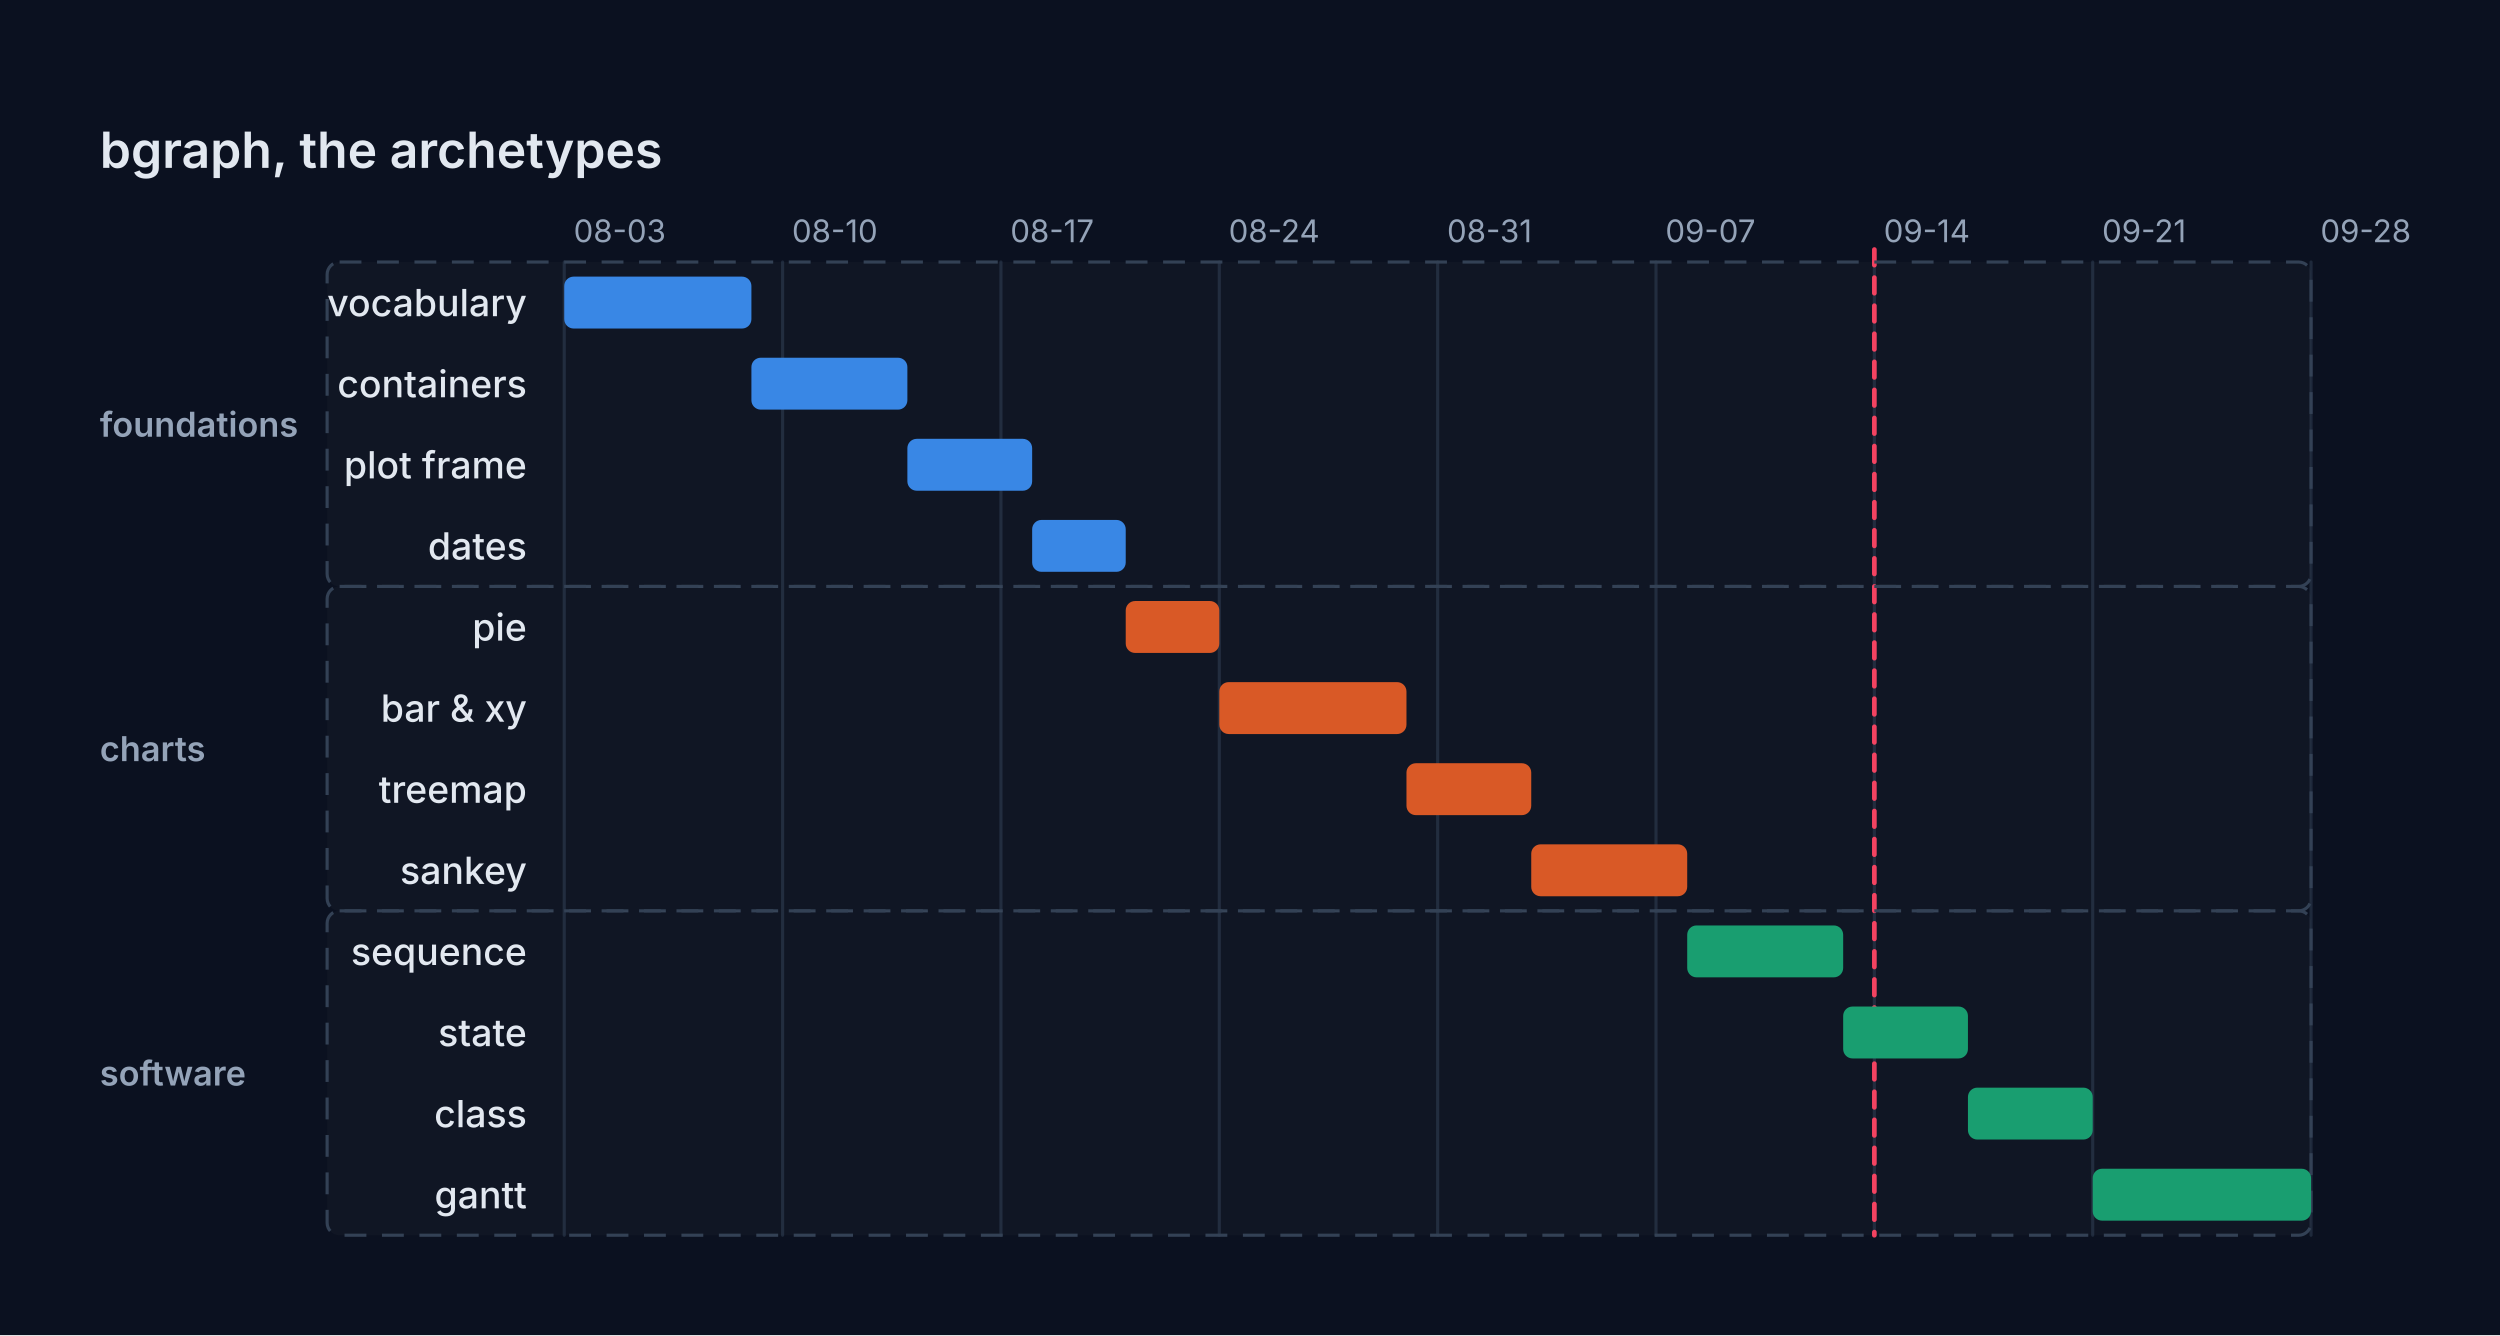
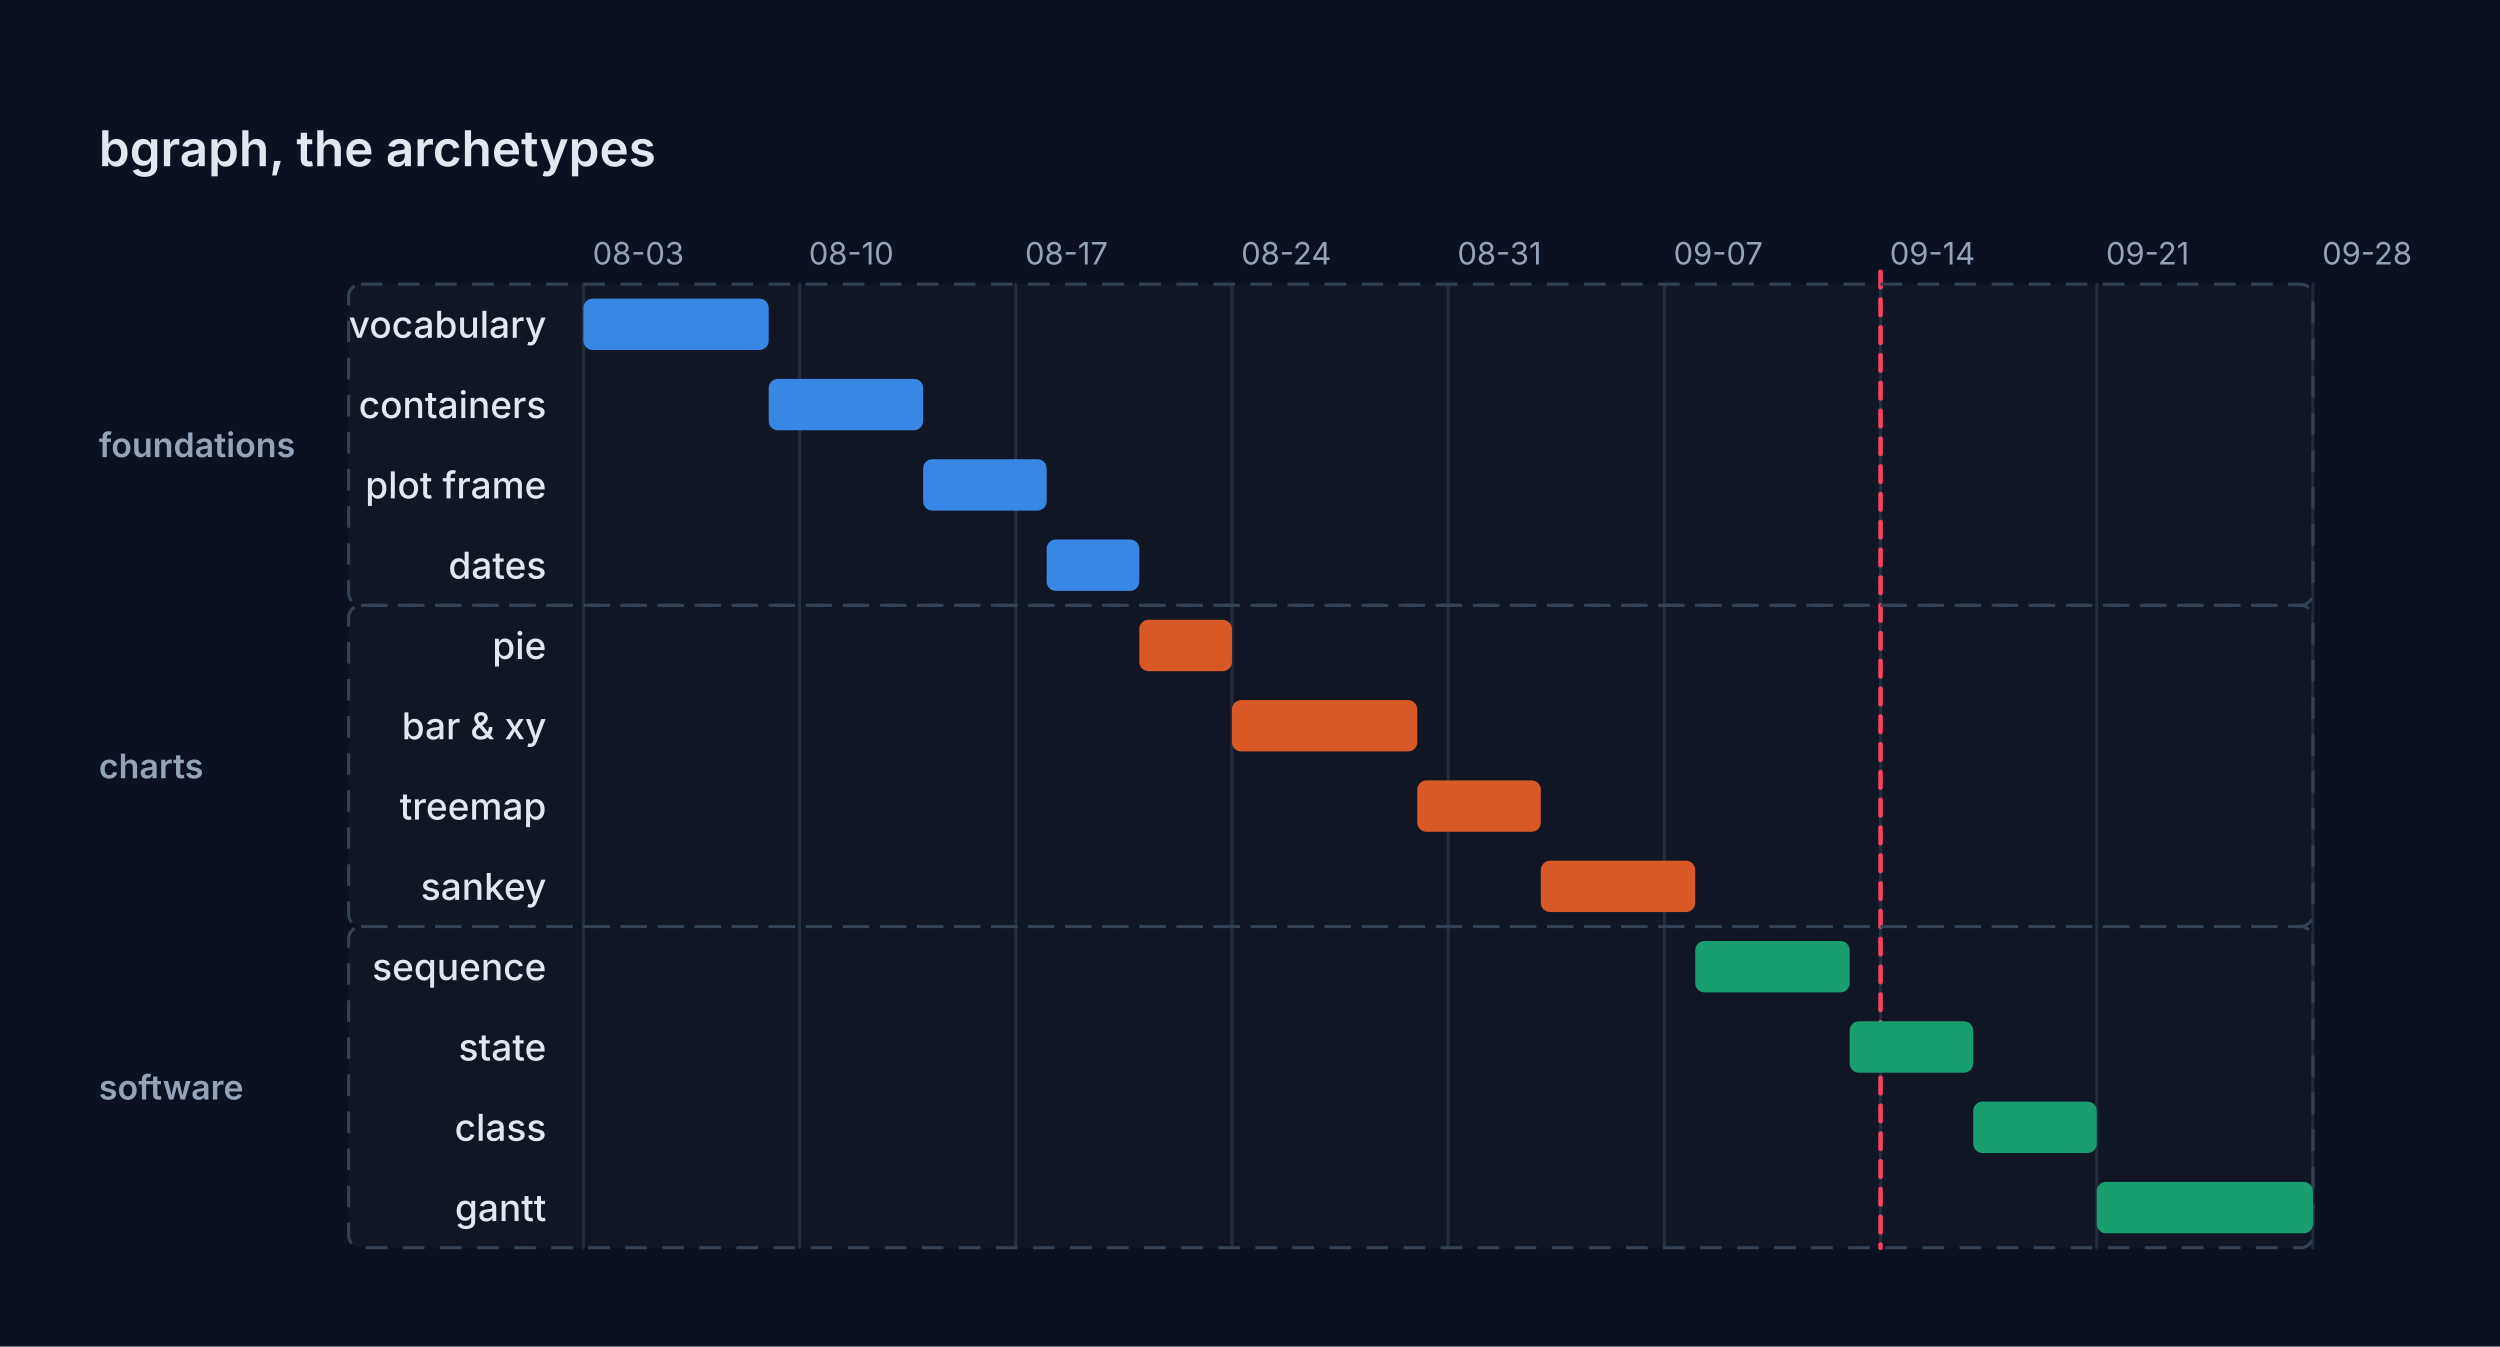
- <svg xmlns="http://www.w3.org/2000/svg" width="801.46" height="428" viewBox="0 0 801.46 428">
-   <rect x="0" y="0" width="801.46" height="428" fill="#0b1120" />
+ <svg xmlns="http://www.w3.org/2000/svg" width="809.46" height="436" viewBox="0 0 809.46 436">
+   <rect x="0" y="0" width="809.46" height="436" fill="#0b1120" />
  <g transform="translate(32,32)">
-     <line x1="148.89" y1="52" x2="148.89" y2="364" stroke="#1e293b" stroke-width="1" stroke-linecap="round" />
-     <line x1="218.89" y1="52" x2="218.89" y2="364" stroke="#1e293b" stroke-width="1" stroke-linecap="round" />
-     <line x1="288.89" y1="52" x2="288.89" y2="364" stroke="#1e293b" stroke-width="1" stroke-linecap="round" />
-     <line x1="358.89" y1="52" x2="358.89" y2="364" stroke="#1e293b" stroke-width="1" stroke-linecap="round" />
-     <line x1="428.89" y1="52" x2="428.89" y2="364" stroke="#1e293b" stroke-width="1" stroke-linecap="round" />
-     <line x1="498.89" y1="52" x2="498.89" y2="364" stroke="#1e293b" stroke-width="1" stroke-linecap="round" />
-     <line x1="568.89" y1="52" x2="568.89" y2="364" stroke="#1e293b" stroke-width="1" stroke-linecap="round" />
-     <line x1="638.89" y1="52" x2="638.89" y2="364" stroke="#1e293b" stroke-width="1" stroke-linecap="round" />
-     <line x1="708.89" y1="52" x2="708.89" y2="364" stroke="#1e293b" stroke-width="1" stroke-linecap="round" />
-     <line x1="568.89" y1="48" x2="568.89" y2="364" stroke="#f43f5e" stroke-width="1.5" stroke-linecap="round" stroke-dasharray="5 4" />
-     <rect x="72.87" y="52" width="636.02" height="104" rx="4" fill="#ffffff" fill-opacity="0.02" stroke="#334155" stroke-width="1" stroke-dasharray="7 5" />
-     <rect x="72.87" y="156" width="636.02" height="104" rx="4" fill="#ffffff" fill-opacity="0.02" stroke="#334155" stroke-width="1" stroke-dasharray="7 5" />
-     <rect x="72.87" y="260" width="636.02" height="104" rx="4" fill="#ffffff" fill-opacity="0.02" stroke="#334155" stroke-width="1" stroke-dasharray="7 5" />
-     <rect x="148.89" y="56.68" width="60" height="16.64" rx="3" fill="#3987e5" stroke="none" stroke-width="0" />
-     <rect x="208.89" y="82.68" width="50" height="16.64" rx="3" fill="#3987e5" stroke="none" stroke-width="0" />
-     <rect x="258.89" y="108.68" width="40" height="16.64" rx="3" fill="#3987e5" stroke="none" stroke-width="0" />
-     <rect x="298.89" y="134.68" width="30" height="16.64" rx="3" fill="#3987e5" stroke="none" stroke-width="0" />
-     <rect x="328.89" y="160.68" width="30" height="16.64" rx="3" fill="#d95926" stroke="none" stroke-width="0" />
-     <rect x="358.89" y="186.68" width="60" height="16.64" rx="3" fill="#d95926" stroke="none" stroke-width="0" />
-     <rect x="418.89" y="212.68" width="40" height="16.64" rx="3" fill="#d95926" stroke="none" stroke-width="0" />
-     <rect x="458.89" y="238.68" width="50" height="16.64" rx="3" fill="#d95926" stroke="none" stroke-width="0" />
-     <rect x="508.89" y="264.68" width="50" height="16.64" rx="3" fill="#199e70" stroke="none" stroke-width="0" />
-     <rect x="558.89" y="290.68" width="40" height="16.64" rx="3" fill="#199e70" stroke="none" stroke-width="0" />
-     <rect x="598.89" y="316.68" width="40" height="16.64" rx="3" fill="#199e70" stroke="none" stroke-width="0" />
-     <rect x="638.89" y="342.68" width="70" height="16.64" rx="3" fill="#199e70" stroke="none" stroke-width="0" />
+     <line x1="156.89" y1="60" x2="156.89" y2="372" stroke="#1e293b" stroke-width="1" stroke-linecap="round" />
+     <line x1="226.89" y1="60" x2="226.89" y2="372" stroke="#1e293b" stroke-width="1" stroke-linecap="round" />
+     <line x1="296.89" y1="60" x2="296.89" y2="372" stroke="#1e293b" stroke-width="1" stroke-linecap="round" />
+     <line x1="366.89" y1="60" x2="366.89" y2="372" stroke="#1e293b" stroke-width="1" stroke-linecap="round" />
+     <line x1="436.89" y1="60" x2="436.89" y2="372" stroke="#1e293b" stroke-width="1" stroke-linecap="round" />
+     <line x1="506.89" y1="60" x2="506.89" y2="372" stroke="#1e293b" stroke-width="1" stroke-linecap="round" />
+     <line x1="576.89" y1="60" x2="576.89" y2="372" stroke="#1e293b" stroke-width="1" stroke-linecap="round" />
+     <line x1="646.89" y1="60" x2="646.89" y2="372" stroke="#1e293b" stroke-width="1" stroke-linecap="round" />
+     <line x1="716.89" y1="60" x2="716.89" y2="372" stroke="#1e293b" stroke-width="1" stroke-linecap="round" />
+     <line x1="576.89" y1="56" x2="576.89" y2="372" stroke="#f43f5e" stroke-width="1.5" stroke-linecap="round" stroke-dasharray="5 4" />
+     <rect x="80.87" y="60" width="636.02" height="104" rx="4" fill="#ffffff" fill-opacity="0.02" stroke="#334155" stroke-width="1" stroke-dasharray="7 5" />
+     <rect x="80.87" y="164" width="636.02" height="104" rx="4" fill="#ffffff" fill-opacity="0.02" stroke="#334155" stroke-width="1" stroke-dasharray="7 5" />
+     <rect x="80.87" y="268" width="636.02" height="104" rx="4" fill="#ffffff" fill-opacity="0.02" stroke="#334155" stroke-width="1" stroke-dasharray="7 5" />
+     <rect x="156.89" y="64.68" width="60" height="16.64" rx="3" fill="#3987e5" stroke="none" stroke-width="0" />
+     <rect x="216.89" y="90.68" width="50" height="16.64" rx="3" fill="#3987e5" stroke="none" stroke-width="0" />
+     <rect x="266.89" y="116.68" width="40" height="16.64" rx="3" fill="#3987e5" stroke="none" stroke-width="0" />
+     <rect x="306.89" y="142.68" width="30" height="16.64" rx="3" fill="#3987e5" stroke="none" stroke-width="0" />
+     <rect x="336.89" y="168.68" width="30" height="16.64" rx="3" fill="#d95926" stroke="none" stroke-width="0" />
+     <rect x="366.89" y="194.68" width="60" height="16.64" rx="3" fill="#d95926" stroke="none" stroke-width="0" />
+     <rect x="426.89" y="220.68" width="40" height="16.64" rx="3" fill="#d95926" stroke="none" stroke-width="0" />
+     <rect x="466.89" y="246.68" width="50" height="16.64" rx="3" fill="#d95926" stroke="none" stroke-width="0" />
+     <rect x="516.89" y="272.68" width="50" height="16.64" rx="3" fill="#199e70" stroke="none" stroke-width="0" />
+     <rect x="566.89" y="298.68" width="40" height="16.64" rx="3" fill="#199e70" stroke="none" stroke-width="0" />
+     <rect x="606.89" y="324.68" width="40" height="16.64" rx="3" fill="#199e70" stroke="none" stroke-width="0" />
+     <rect x="646.89" y="350.68" width="70" height="16.64" rx="3" fill="#199e70" stroke="none" stroke-width="0" />
    <text x="0" y="16" text-anchor="start" dominant-baseline="central" font-family="Inter, ui-sans-serif, system-ui, sans-serif" font-size="16" font-weight="600" fill="#e2e8f0">bgraph, the archetypes</text>
-     <text x="151.89" y="42" text-anchor="start" dominant-baseline="central" font-family="Inter, ui-sans-serif, system-ui, sans-serif" font-size="10" font-weight="400" fill="#94a3b8">08-03</text>
-     <text x="221.89" y="42" text-anchor="start" dominant-baseline="central" font-family="Inter, ui-sans-serif, system-ui, sans-serif" font-size="10" font-weight="400" fill="#94a3b8">08-10</text>
-     <text x="291.89" y="42" text-anchor="start" dominant-baseline="central" font-family="Inter, ui-sans-serif, system-ui, sans-serif" font-size="10" font-weight="400" fill="#94a3b8">08-17</text>
-     <text x="361.89" y="42" text-anchor="start" dominant-baseline="central" font-family="Inter, ui-sans-serif, system-ui, sans-serif" font-size="10" font-weight="400" fill="#94a3b8">08-24</text>
-     <text x="431.89" y="42" text-anchor="start" dominant-baseline="central" font-family="Inter, ui-sans-serif, system-ui, sans-serif" font-size="10" font-weight="400" fill="#94a3b8">08-31</text>
-     <text x="501.89" y="42" text-anchor="start" dominant-baseline="central" font-family="Inter, ui-sans-serif, system-ui, sans-serif" font-size="10" font-weight="400" fill="#94a3b8">09-07</text>
-     <text x="571.89" y="42" text-anchor="start" dominant-baseline="central" font-family="Inter, ui-sans-serif, system-ui, sans-serif" font-size="10" font-weight="400" fill="#94a3b8">09-14</text>
-     <text x="641.89" y="42" text-anchor="start" dominant-baseline="central" font-family="Inter, ui-sans-serif, system-ui, sans-serif" font-size="10" font-weight="400" fill="#94a3b8">09-21</text>
-     <text x="711.89" y="42" text-anchor="start" dominant-baseline="central" font-family="Inter, ui-sans-serif, system-ui, sans-serif" font-size="10" font-weight="400" fill="#94a3b8">09-28</text>
-     <text x="136.89" y="65" text-anchor="end" dominant-baseline="central" font-family="Inter, ui-sans-serif, system-ui, sans-serif" font-size="12" font-weight="500" fill="#e2e8f0">vocabulary</text>
-     <text x="136.89" y="91" text-anchor="end" dominant-baseline="central" font-family="Inter, ui-sans-serif, system-ui, sans-serif" font-size="12" font-weight="500" fill="#e2e8f0">containers</text>
-     <text x="136.89" y="117" text-anchor="end" dominant-baseline="central" font-family="Inter, ui-sans-serif, system-ui, sans-serif" font-size="12" font-weight="500" fill="#e2e8f0">plot frame</text>
-     <text x="136.89" y="143" text-anchor="end" dominant-baseline="central" font-family="Inter, ui-sans-serif, system-ui, sans-serif" font-size="12" font-weight="500" fill="#e2e8f0">dates</text>
-     <text x="136.89" y="169" text-anchor="end" dominant-baseline="central" font-family="Inter, ui-sans-serif, system-ui, sans-serif" font-size="12" font-weight="500" fill="#e2e8f0">pie</text>
-     <text x="136.89" y="195" text-anchor="end" dominant-baseline="central" font-family="Inter, ui-sans-serif, system-ui, sans-serif" font-size="12" font-weight="500" fill="#e2e8f0">bar &amp; xy</text>
-     <text x="136.89" y="221" text-anchor="end" dominant-baseline="central" font-family="Inter, ui-sans-serif, system-ui, sans-serif" font-size="12" font-weight="500" fill="#e2e8f0">treemap</text>
-     <text x="136.89" y="247" text-anchor="end" dominant-baseline="central" font-family="Inter, ui-sans-serif, system-ui, sans-serif" font-size="12" font-weight="500" fill="#e2e8f0">sankey</text>
-     <text x="136.89" y="273" text-anchor="end" dominant-baseline="central" font-family="Inter, ui-sans-serif, system-ui, sans-serif" font-size="12" font-weight="500" fill="#e2e8f0">sequence</text>
-     <text x="136.89" y="299" text-anchor="end" dominant-baseline="central" font-family="Inter, ui-sans-serif, system-ui, sans-serif" font-size="12" font-weight="500" fill="#e2e8f0">state</text>
-     <text x="136.89" y="325" text-anchor="end" dominant-baseline="central" font-family="Inter, ui-sans-serif, system-ui, sans-serif" font-size="12" font-weight="500" fill="#e2e8f0">class</text>
-     <text x="136.89" y="351" text-anchor="end" dominant-baseline="central" font-family="Inter, ui-sans-serif, system-ui, sans-serif" font-size="12" font-weight="500" fill="#e2e8f0">gantt</text>
-     <text x="0" y="104" text-anchor="start" dominant-baseline="central" font-family="Inter, ui-sans-serif, system-ui, sans-serif" font-size="11" font-weight="600" fill="#94a3b8">foundations</text>
-     <text x="0" y="208" text-anchor="start" dominant-baseline="central" font-family="Inter, ui-sans-serif, system-ui, sans-serif" font-size="11" font-weight="600" fill="#94a3b8">charts</text>
-     <text x="0" y="312" text-anchor="start" dominant-baseline="central" font-family="Inter, ui-sans-serif, system-ui, sans-serif" font-size="11" font-weight="600" fill="#94a3b8">software</text>
+     <text x="159.89" y="50" text-anchor="start" dominant-baseline="central" font-family="Inter, ui-sans-serif, system-ui, sans-serif" font-size="10" font-weight="400" fill="#94a3b8">08-03</text>
+     <text x="229.89" y="50" text-anchor="start" dominant-baseline="central" font-family="Inter, ui-sans-serif, system-ui, sans-serif" font-size="10" font-weight="400" fill="#94a3b8">08-10</text>
+     <text x="299.89" y="50" text-anchor="start" dominant-baseline="central" font-family="Inter, ui-sans-serif, system-ui, sans-serif" font-size="10" font-weight="400" fill="#94a3b8">08-17</text>
+     <text x="369.89" y="50" text-anchor="start" dominant-baseline="central" font-family="Inter, ui-sans-serif, system-ui, sans-serif" font-size="10" font-weight="400" fill="#94a3b8">08-24</text>
+     <text x="439.89" y="50" text-anchor="start" dominant-baseline="central" font-family="Inter, ui-sans-serif, system-ui, sans-serif" font-size="10" font-weight="400" fill="#94a3b8">08-31</text>
+     <text x="509.89" y="50" text-anchor="start" dominant-baseline="central" font-family="Inter, ui-sans-serif, system-ui, sans-serif" font-size="10" font-weight="400" fill="#94a3b8">09-07</text>
+     <text x="579.89" y="50" text-anchor="start" dominant-baseline="central" font-family="Inter, ui-sans-serif, system-ui, sans-serif" font-size="10" font-weight="400" fill="#94a3b8">09-14</text>
+     <text x="649.89" y="50" text-anchor="start" dominant-baseline="central" font-family="Inter, ui-sans-serif, system-ui, sans-serif" font-size="10" font-weight="400" fill="#94a3b8">09-21</text>
+     <text x="719.89" y="50" text-anchor="start" dominant-baseline="central" font-family="Inter, ui-sans-serif, system-ui, sans-serif" font-size="10" font-weight="400" fill="#94a3b8">09-28</text>
+     <text x="144.89" y="73" text-anchor="end" dominant-baseline="central" font-family="Inter, ui-sans-serif, system-ui, sans-serif" font-size="12" font-weight="500" fill="#e2e8f0">vocabulary</text>
+     <text x="144.89" y="99" text-anchor="end" dominant-baseline="central" font-family="Inter, ui-sans-serif, system-ui, sans-serif" font-size="12" font-weight="500" fill="#e2e8f0">containers</text>
+     <text x="144.89" y="125" text-anchor="end" dominant-baseline="central" font-family="Inter, ui-sans-serif, system-ui, sans-serif" font-size="12" font-weight="500" fill="#e2e8f0">plot frame</text>
+     <text x="144.89" y="151" text-anchor="end" dominant-baseline="central" font-family="Inter, ui-sans-serif, system-ui, sans-serif" font-size="12" font-weight="500" fill="#e2e8f0">dates</text>
+     <text x="144.89" y="177" text-anchor="end" dominant-baseline="central" font-family="Inter, ui-sans-serif, system-ui, sans-serif" font-size="12" font-weight="500" fill="#e2e8f0">pie</text>
+     <text x="144.89" y="203" text-anchor="end" dominant-baseline="central" font-family="Inter, ui-sans-serif, system-ui, sans-serif" font-size="12" font-weight="500" fill="#e2e8f0">bar &amp; xy</text>
+     <text x="144.89" y="229" text-anchor="end" dominant-baseline="central" font-family="Inter, ui-sans-serif, system-ui, sans-serif" font-size="12" font-weight="500" fill="#e2e8f0">treemap</text>
+     <text x="144.89" y="255" text-anchor="end" dominant-baseline="central" font-family="Inter, ui-sans-serif, system-ui, sans-serif" font-size="12" font-weight="500" fill="#e2e8f0">sankey</text>
+     <text x="144.89" y="281" text-anchor="end" dominant-baseline="central" font-family="Inter, ui-sans-serif, system-ui, sans-serif" font-size="12" font-weight="500" fill="#e2e8f0">sequence</text>
+     <text x="144.89" y="307" text-anchor="end" dominant-baseline="central" font-family="Inter, ui-sans-serif, system-ui, sans-serif" font-size="12" font-weight="500" fill="#e2e8f0">state</text>
+     <text x="144.89" y="333" text-anchor="end" dominant-baseline="central" font-family="Inter, ui-sans-serif, system-ui, sans-serif" font-size="12" font-weight="500" fill="#e2e8f0">class</text>
+     <text x="144.89" y="359" text-anchor="end" dominant-baseline="central" font-family="Inter, ui-sans-serif, system-ui, sans-serif" font-size="12" font-weight="500" fill="#e2e8f0">gantt</text>
+     <text x="0" y="112" text-anchor="start" dominant-baseline="central" font-family="Inter, ui-sans-serif, system-ui, sans-serif" font-size="11" font-weight="600" fill="#94a3b8">foundations</text>
+     <text x="0" y="216" text-anchor="start" dominant-baseline="central" font-family="Inter, ui-sans-serif, system-ui, sans-serif" font-size="11" font-weight="600" fill="#94a3b8">charts</text>
+     <text x="0" y="320" text-anchor="start" dominant-baseline="central" font-family="Inter, ui-sans-serif, system-ui, sans-serif" font-size="11" font-weight="600" fill="#94a3b8">software</text>
  </g>
</svg>
